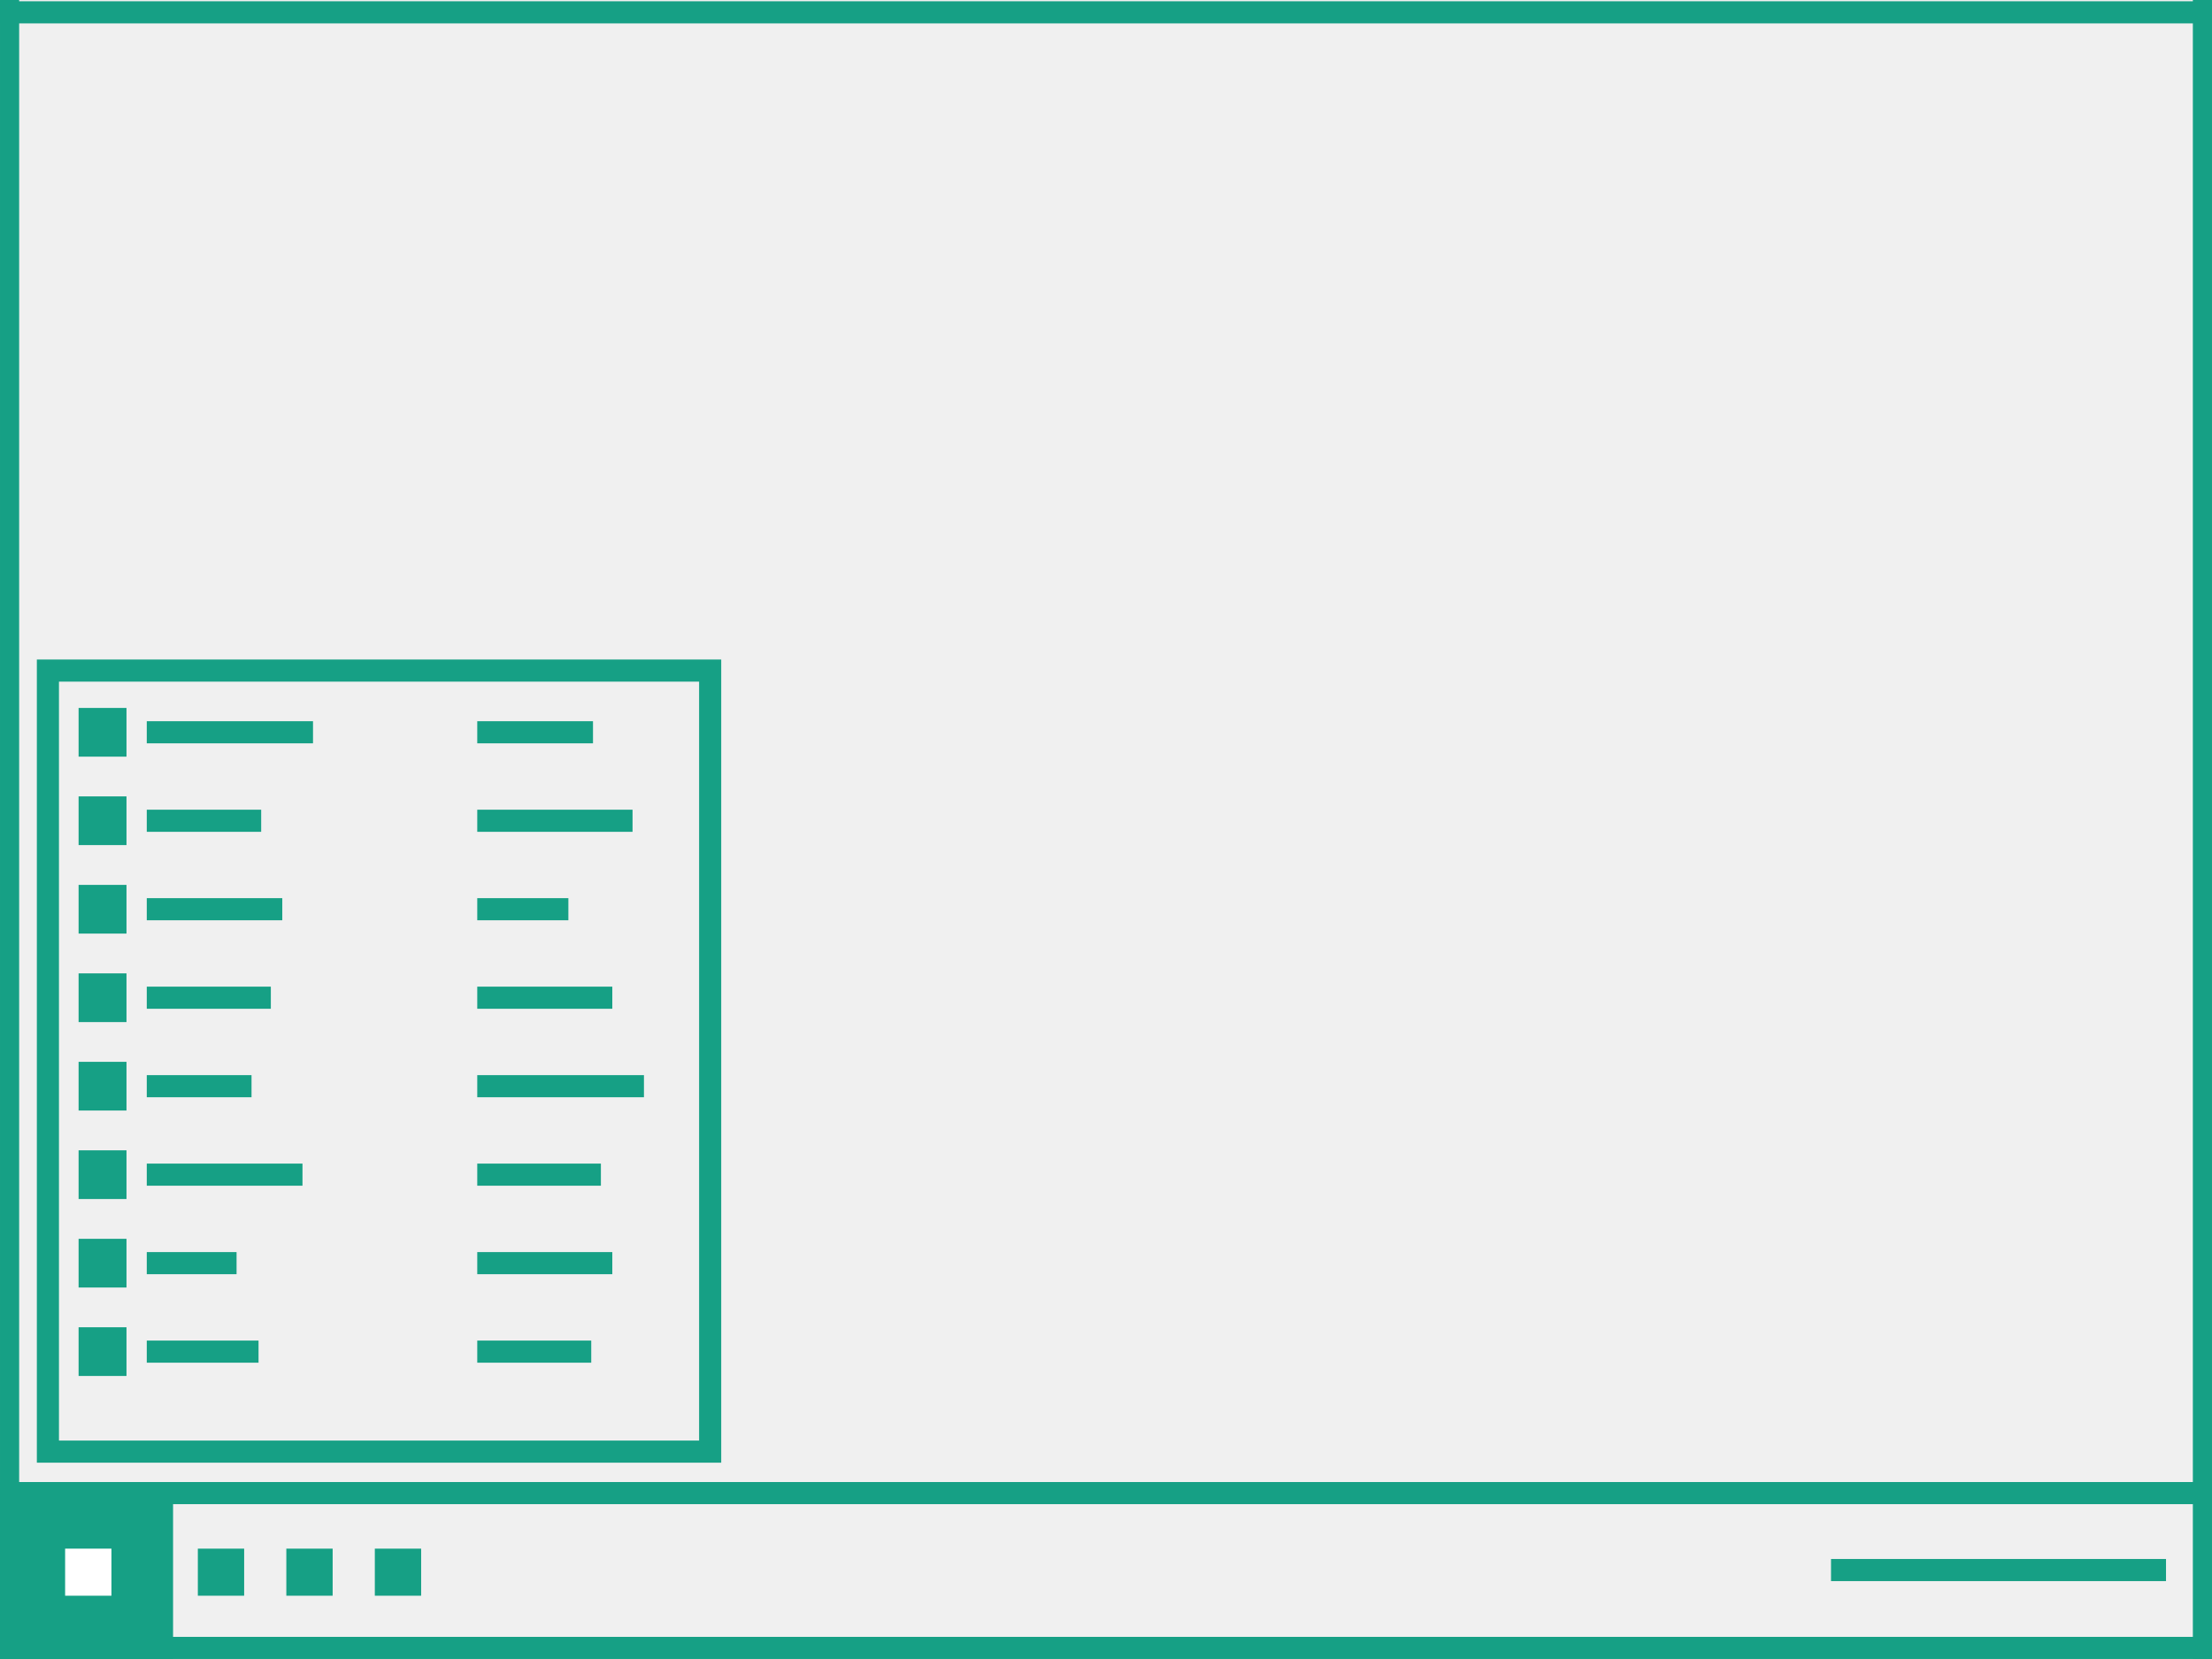
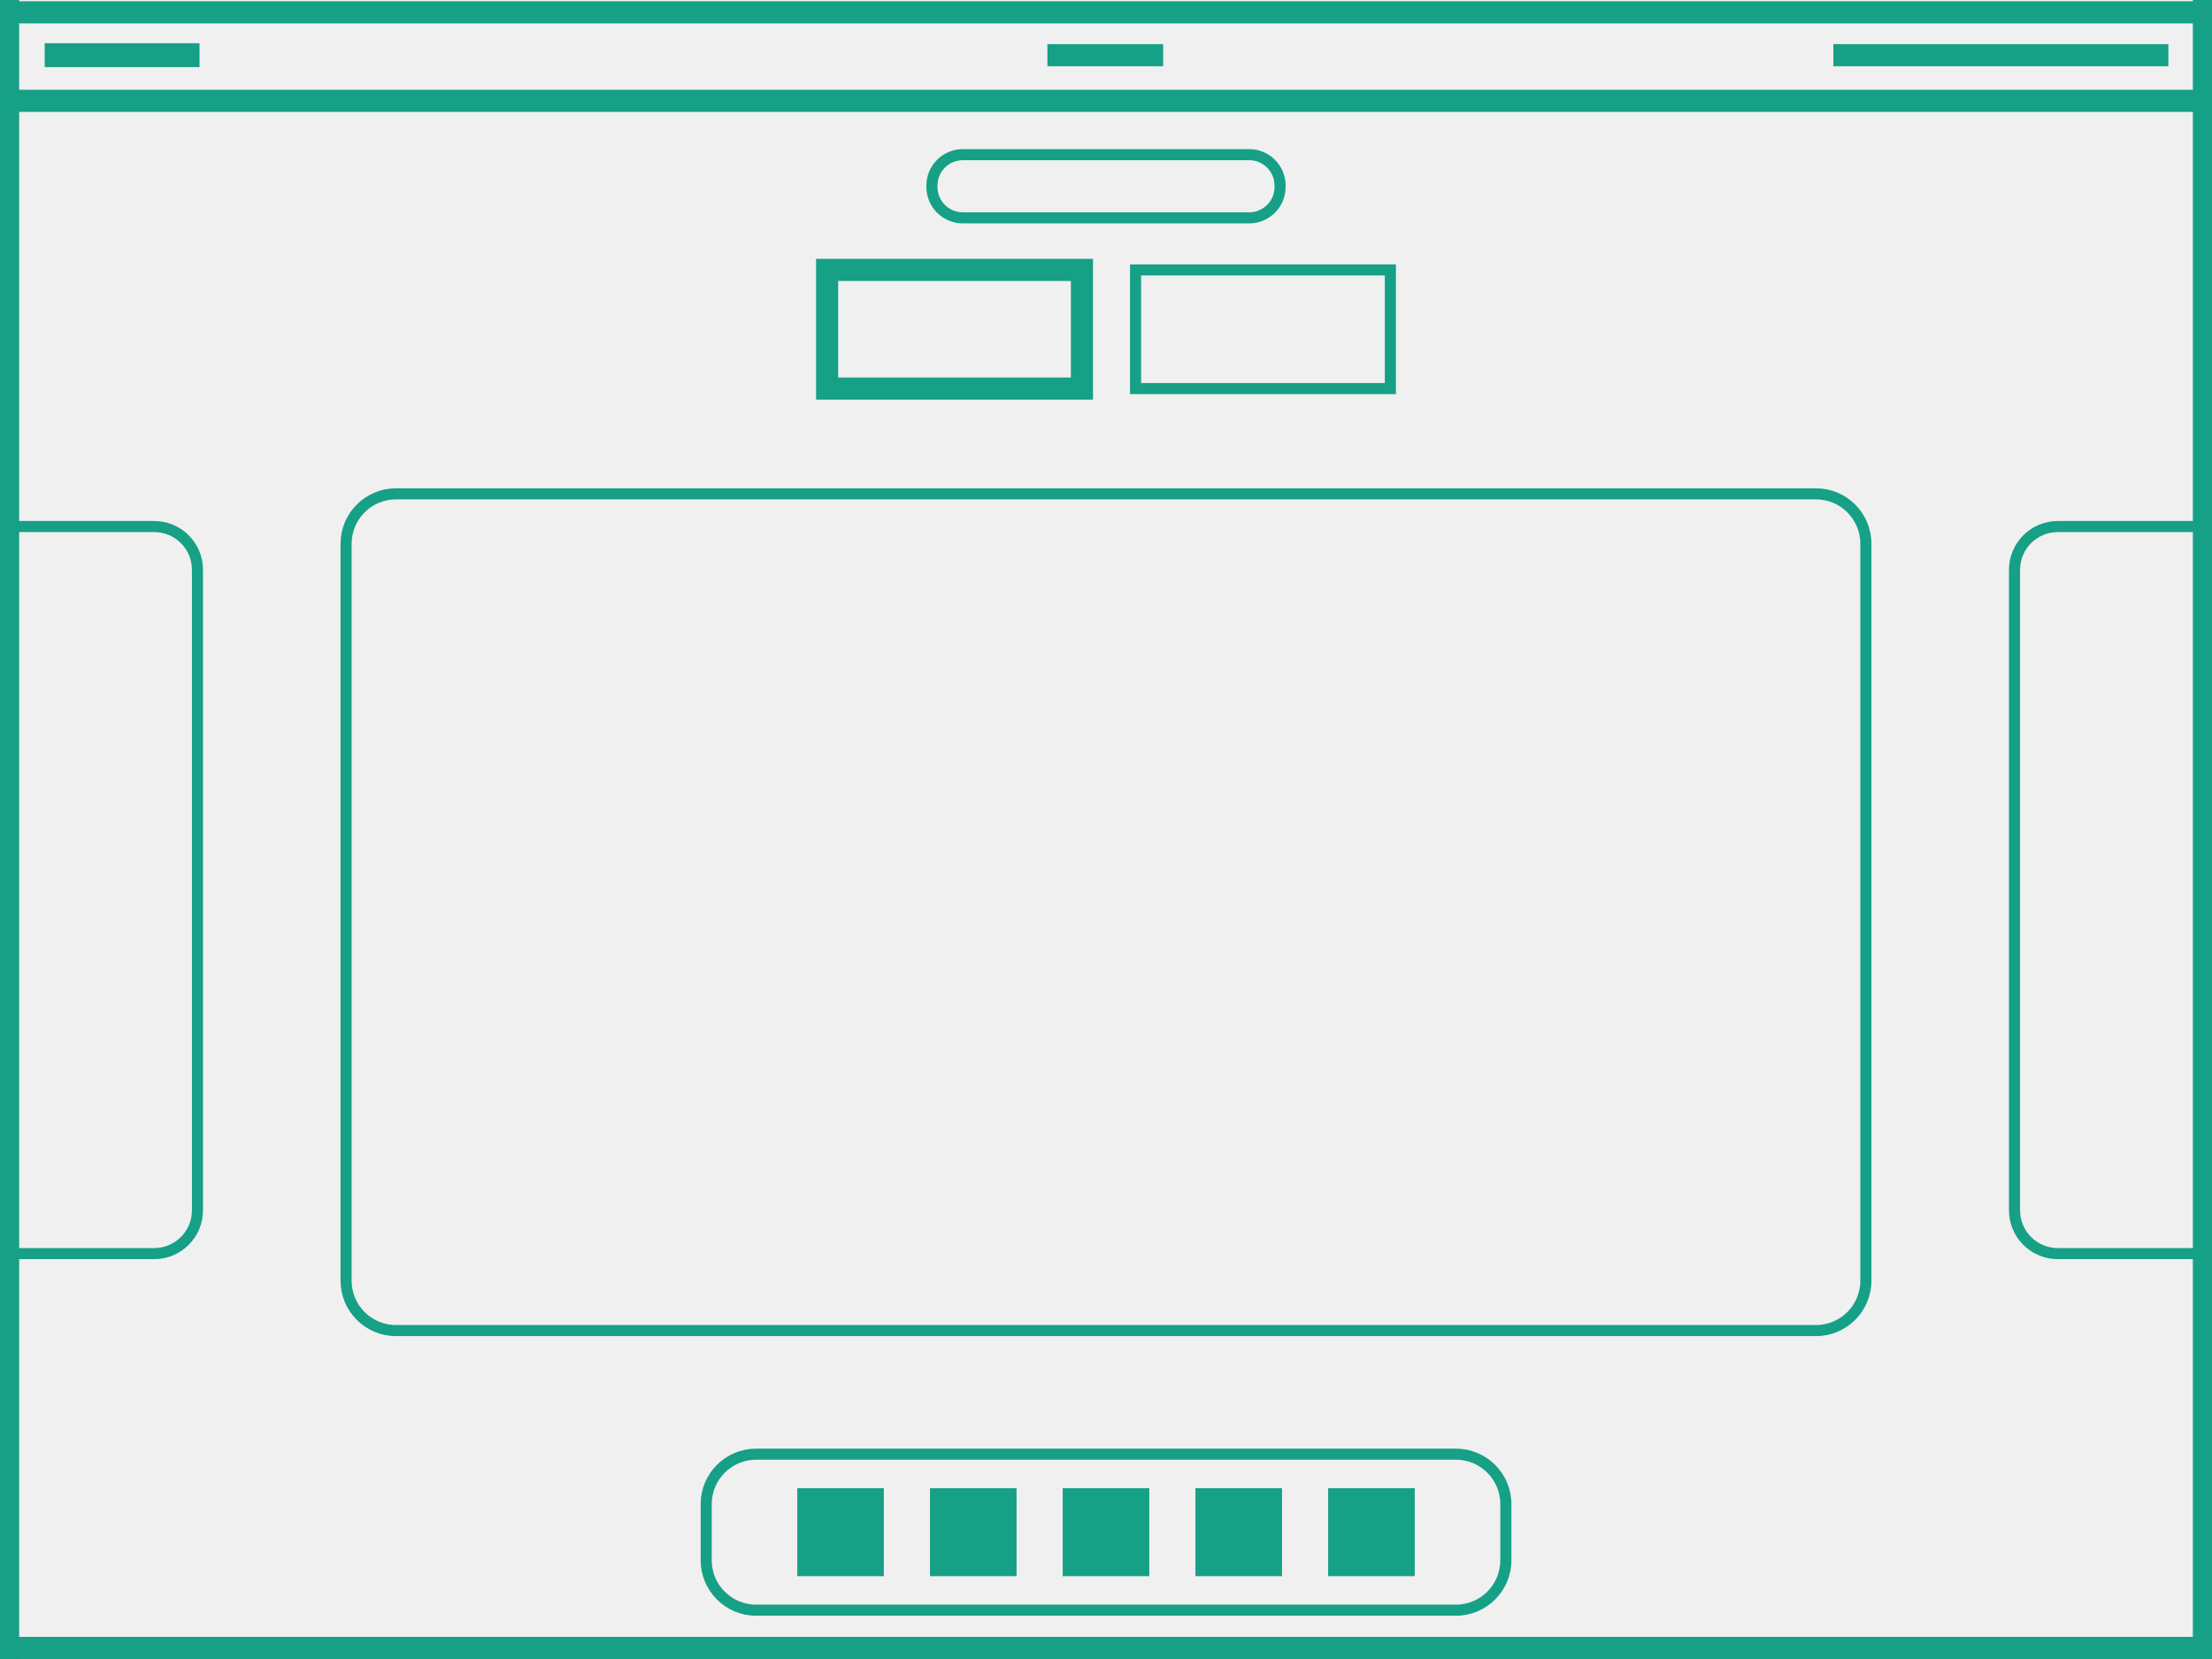
- <svg xmlns="http://www.w3.org/2000/svg" width="200" height="150" viewBox="0 0 52.917 39.688" version="1.1" id="svg8">
+ <svg xmlns="http://www.w3.org/2000/svg" id="svg8" version="1.1" viewBox="0 0 52.917 39.688" height="150" width="200">
  <defs id="defs2" />
  <path id="path967" d="M 4.9999992e-7,0.295 H 52.917" style="fill:none;stroke:#16a085;stroke-width:0.529;stroke-linecap:butt;stroke-linejoin:miter;stroke-miterlimit:4;stroke-dasharray:none;stroke-opacity:1" />
  <path style="fill:none;stroke:#16a085;stroke-width:0.529;stroke-linecap:butt;stroke-linejoin:miter;stroke-miterlimit:4;stroke-dasharray:none;stroke-opacity:1" d="M 0,39.423 H 52.917" id="path969" />
  <path id="path971" d="M 0.229,0 V 39.688" style="fill:none;stroke:#16a085;stroke-width:0.458;stroke-linecap:butt;stroke-linejoin:miter;stroke-miterlimit:4;stroke-dasharray:none;stroke-opacity:1" />
+   <path style="fill:none;stroke:#16a085;stroke-width:0.572;stroke-linecap:butt;stroke-linejoin:miter;stroke-miterlimit:4;stroke-dasharray:none;stroke-opacity:1" d="M 1.069,1.32 H 4.773" id="path973" />
  <path style="fill:none;stroke:#16a085;stroke-width:0.458;stroke-linecap:butt;stroke-linejoin:miter;stroke-miterlimit:4;stroke-dasharray:none;stroke-opacity:1" d="M 52.688,0 V 39.688" id="path975" />
-   <path id="path988" d="m 43.803,37.56 h 8.014" style="opacity:1;fill:none;stroke:#16a085;stroke-width:0.529;stroke-linecap:butt;stroke-linejoin:miter;stroke-miterlimit:4;stroke-dasharray:none;stroke-opacity:1" />
-   <rect y="35.48" x="4.1653063e-09" height="4.207" width="4.14" id="rect994" style="opacity:1;fill:#16a085;fill-opacity:1;stroke:none;stroke-width:1.058;stroke-linecap:round;stroke-linejoin:bevel;stroke-miterlimit:4;stroke-dasharray:none;stroke-dashoffset:10.63;stroke-opacity:1;paint-order:stroke fill markers" />
-   <g transform="translate(52.91667)" id="g1724">
-     <rect style="opacity:1;fill:#16a085;fill-opacity:1;stroke:none;stroke-width:0.283;stroke-linecap:round;stroke-linejoin:bevel;stroke-miterlimit:4;stroke-dasharray:none;stroke-dashoffset:10.63;stroke-opacity:1;paint-order:stroke fill markers" id="rect1002" width="1.108" height="1.126" x="-43.95" y="37.048" />
-     <rect y="37.048" x="-46.067" height="1.126" width="1.108" id="rect1714" style="opacity:1;fill:#16a085;fill-opacity:1;stroke:none;stroke-width:0.283;stroke-linecap:round;stroke-linejoin:bevel;stroke-miterlimit:4;stroke-dasharray:none;stroke-dashoffset:10.63;stroke-opacity:1;paint-order:stroke fill markers" />
-     <rect style="opacity:1;fill:#ffffff;fill-opacity:1;stroke:none;stroke-width:0.283;stroke-linecap:round;stroke-linejoin:bevel;stroke-miterlimit:4;stroke-dasharray:none;stroke-dashoffset:10.63;stroke-opacity:1;paint-order:stroke fill markers" id="rect1716" width="1.108" height="1.126" x="-51.359" y="37.048" />
-     <rect style="opacity:1;fill:#16a085;fill-opacity:1;stroke:none;stroke-width:0.283;stroke-linecap:round;stroke-linejoin:bevel;stroke-miterlimit:4;stroke-dasharray:none;stroke-dashoffset:10.63;stroke-opacity:1;paint-order:stroke fill markers" id="rect1718" width="1.108" height="1.126" x="-48.184" y="37.048" />
+   <path id="path988" d="m 43.859,1.32 h 8.014" style="fill:none;stroke:#16a085;stroke-width:0.529;stroke-linecap:butt;stroke-linejoin:miter;stroke-miterlimit:4;stroke-dasharray:none;stroke-opacity:1" />
+   <path id="path990" d="m 25.057,1.32 h 2.769" style="fill:none;stroke:#16a085;stroke-width:0.529;stroke-linecap:butt;stroke-linejoin:miter;stroke-miterlimit:4;stroke-dasharray:none;stroke-opacity:1" />
+   <path style="fill:none;stroke:#16a085;stroke-width:0.529;stroke-linecap:butt;stroke-linejoin:miter;stroke-miterlimit:4;stroke-dasharray:none;stroke-opacity:1" d="M 4.9999992e-7,2.412 H 52.917" id="path992" />
+   <g id="g874" transform="rotate(-90,22.96158,16.33173)">
+     <rect y="1.587" x="-27.214" height="2.105" width="2.071" id="rect994" style="fill:#16a085;fill-opacity:1;stroke:none;stroke-width:0.529;stroke-linecap:round;stroke-linejoin:bevel;stroke-miterlimit:4;stroke-dasharray:none;stroke-dashoffset:10.63;stroke-opacity:1;paint-order:stroke fill markers" transform="rotate(-90)" />
+     <rect style="fill:#16a085;fill-opacity:1;stroke:none;stroke-width:0.529;stroke-linecap:round;stroke-linejoin:bevel;stroke-miterlimit:4;stroke-dasharray:none;stroke-dashoffset:10.63;stroke-opacity:1;paint-order:stroke fill markers" id="rect996" width="2.071" height="2.105" x="-24.039" y="1.587" transform="rotate(-90)" />
+     <rect y="1.587" x="-20.864" height="2.105" width="2.071" id="rect998" style="fill:#16a085;fill-opacity:1;stroke:none;stroke-width:0.529;stroke-linecap:round;stroke-linejoin:bevel;stroke-miterlimit:4;stroke-dasharray:none;stroke-dashoffset:10.63;stroke-opacity:1;paint-order:stroke fill markers" transform="rotate(-90)" />
+     <rect style="fill:#16a085;fill-opacity:1;stroke:none;stroke-width:0.529;stroke-linecap:round;stroke-linejoin:bevel;stroke-miterlimit:4;stroke-dasharray:none;stroke-dashoffset:10.63;stroke-opacity:1;paint-order:stroke fill markers" id="rect1000" width="2.071" height="2.105" x="-17.689" y="1.587" transform="rotate(-90)" />
+     <rect y="1.587" x="-14.514" height="2.105" width="2.071" id="rect1002" style="fill:#16a085;fill-opacity:1;stroke:none;stroke-width:0.529;stroke-linecap:round;stroke-linejoin:bevel;stroke-miterlimit:4;stroke-dasharray:none;stroke-dashoffset:10.63;stroke-opacity:1;paint-order:stroke fill markers" transform="rotate(-90)" />
  </g>
-   <path id="path1726" d="M 0,35.719 H 52.917" style="fill:none;stroke:#16a085;stroke-width:0.529;stroke-linecap:butt;stroke-linejoin:miter;stroke-miterlimit:4;stroke-dasharray:none;stroke-opacity:1" />
-   <path style="opacity:1;fill:none;stroke:#16a085;stroke-width:0.529;stroke-linecap:butt;stroke-linejoin:miter;stroke-miterlimit:4;stroke-dasharray:none;stroke-opacity:1" d="M 3.511,17.518 H 7.488" id="path973" />
-   <rect y="16.042" x="1.146" height="18.685" width="15.843" id="rect1728" style="opacity:1;fill:none;fill-opacity:1;stroke:#16a085;stroke-width:0.529;stroke-linecap:square;stroke-linejoin:miter;stroke-miterlimit:4;stroke-dasharray:none;stroke-dashoffset:10.63;stroke-opacity:1;paint-order:fill markers stroke" />
-   <path id="path990" d="m 11.417,17.518 h 2.769" style="opacity:1;fill:none;stroke:#16a085;stroke-width:0.529;stroke-linecap:butt;stroke-linejoin:miter;stroke-miterlimit:4;stroke-dasharray:none;stroke-opacity:1" />
-   <path id="path1730" d="M 3.511,19.635 H 6.248" style="opacity:1;fill:none;stroke:#16a085;stroke-width:0.529;stroke-linecap:butt;stroke-linejoin:miter;stroke-miterlimit:4;stroke-dasharray:none;stroke-opacity:1" />
-   <rect y="19.052" x="1.88" height="1.165" width="1.146" id="rect1732" style="opacity:1;fill:#16a085;fill-opacity:1;stroke:none;stroke-width:0.293;stroke-linecap:round;stroke-linejoin:bevel;stroke-miterlimit:4;stroke-dasharray:none;stroke-dashoffset:10.63;stroke-opacity:1;paint-order:stroke fill markers" />
-   <path style="opacity:1;fill:none;stroke:#16a085;stroke-width:0.529;stroke-linecap:butt;stroke-linejoin:miter;stroke-miterlimit:4;stroke-dasharray:none;stroke-opacity:1" d="m 11.417,19.635 h 3.715" id="path1734" />
-   <path style="opacity:1;fill:none;stroke:#16a085;stroke-width:0.529;stroke-linecap:butt;stroke-linejoin:miter;stroke-miterlimit:4;stroke-dasharray:none;stroke-opacity:1" d="M 3.511,21.751 H 6.753" id="path1736" />
-   <rect style="opacity:1;fill:#16a085;fill-opacity:1;stroke:none;stroke-width:0.293;stroke-linecap:round;stroke-linejoin:bevel;stroke-miterlimit:4;stroke-dasharray:none;stroke-dashoffset:10.63;stroke-opacity:1;paint-order:stroke fill markers" id="rect1738" width="1.146" height="1.165" x="1.88" y="21.169" />
-   <path id="path1740" d="m 11.417,21.751 h 2.18" style="opacity:1;fill:none;stroke:#16a085;stroke-width:0.529;stroke-linecap:butt;stroke-linejoin:miter;stroke-miterlimit:4;stroke-dasharray:none;stroke-opacity:1" />
-   <path id="path1742" d="M 3.511,23.868 H 6.479" style="opacity:1;fill:none;stroke:#16a085;stroke-width:0.529;stroke-linecap:butt;stroke-linejoin:miter;stroke-miterlimit:4;stroke-dasharray:none;stroke-opacity:1" />
-   <rect y="23.286" x="1.88" height="1.165" width="1.146" id="rect1744" style="opacity:1;fill:#16a085;fill-opacity:1;stroke:none;stroke-width:0.293;stroke-linecap:round;stroke-linejoin:bevel;stroke-miterlimit:4;stroke-dasharray:none;stroke-dashoffset:10.63;stroke-opacity:1;paint-order:stroke fill markers" />
-   <path style="opacity:1;fill:none;stroke:#16a085;stroke-width:0.529;stroke-linecap:butt;stroke-linejoin:miter;stroke-miterlimit:4;stroke-dasharray:none;stroke-opacity:1" d="m 11.417,23.868 h 3.231" id="path1746" />
-   <path style="opacity:1;fill:none;stroke:#16a085;stroke-width:0.529;stroke-linecap:butt;stroke-linejoin:miter;stroke-miterlimit:4;stroke-dasharray:none;stroke-opacity:1" d="M 3.511,25.985 H 6.017" id="path1748" />
-   <rect style="opacity:1;fill:#16a085;fill-opacity:1;stroke:none;stroke-width:0.293;stroke-linecap:round;stroke-linejoin:bevel;stroke-miterlimit:4;stroke-dasharray:none;stroke-dashoffset:10.63;stroke-opacity:1;paint-order:stroke fill markers" id="rect1750" width="1.146" height="1.165" x="1.88" y="25.402" />
-   <path id="path1752" d="m 11.417,25.985 h 3.988" style="opacity:1;fill:none;stroke:#16a085;stroke-width:0.529;stroke-linecap:butt;stroke-linejoin:miter;stroke-miterlimit:4;stroke-dasharray:none;stroke-opacity:1" />
-   <path id="path1754" d="M 3.511,28.101 H 7.236" style="opacity:1;fill:none;stroke:#16a085;stroke-width:0.529;stroke-linecap:butt;stroke-linejoin:miter;stroke-miterlimit:4;stroke-dasharray:none;stroke-opacity:1" />
-   <rect y="27.519" x="1.88" height="1.165" width="1.146" id="rect1756" style="opacity:1;fill:#16a085;fill-opacity:1;stroke:none;stroke-width:0.293;stroke-linecap:round;stroke-linejoin:bevel;stroke-miterlimit:4;stroke-dasharray:none;stroke-dashoffset:10.63;stroke-opacity:1;paint-order:stroke fill markers" />
-   <path style="opacity:1;fill:none;stroke:#16a085;stroke-width:0.529;stroke-linecap:butt;stroke-linejoin:miter;stroke-miterlimit:4;stroke-dasharray:none;stroke-opacity:1" d="m 11.417,28.101 h 2.958" id="path1758" />
-   <path style="opacity:1;fill:none;stroke:#16a085;stroke-width:0.529;stroke-linecap:butt;stroke-linejoin:miter;stroke-miterlimit:4;stroke-dasharray:none;stroke-opacity:1" d="M 3.511,30.218 H 5.659" id="path1760" />
-   <rect style="opacity:1;fill:#16a085;fill-opacity:1;stroke:none;stroke-width:0.293;stroke-linecap:round;stroke-linejoin:bevel;stroke-miterlimit:4;stroke-dasharray:none;stroke-dashoffset:10.63;stroke-opacity:1;paint-order:stroke fill markers" id="rect1762" width="1.146" height="1.165" x="1.88" y="29.636" />
-   <path id="path1764" d="m 11.417,30.218 h 3.231" style="opacity:1;fill:none;stroke:#16a085;stroke-width:0.529;stroke-linecap:butt;stroke-linejoin:miter;stroke-miterlimit:4;stroke-dasharray:none;stroke-opacity:1" />
-   <path id="path1766" d="M 3.511,32.335 H 6.185" style="opacity:1;fill:none;stroke:#16a085;stroke-width:0.529;stroke-linecap:butt;stroke-linejoin:miter;stroke-miterlimit:4;stroke-dasharray:none;stroke-opacity:1" />
-   <rect y="31.752" x="1.88" height="1.165" width="1.146" id="rect1768" style="opacity:1;fill:#16a085;fill-opacity:1;stroke:none;stroke-width:0.293;stroke-linecap:round;stroke-linejoin:bevel;stroke-miterlimit:4;stroke-dasharray:none;stroke-dashoffset:10.63;stroke-opacity:1;paint-order:stroke fill markers" />
-   <path style="opacity:1;fill:none;stroke:#16a085;stroke-width:0.529;stroke-linecap:butt;stroke-linejoin:miter;stroke-miterlimit:4;stroke-dasharray:none;stroke-opacity:1" d="m 11.417,32.335 h 2.727" id="path1770" />
-   <rect style="opacity:1;fill:#16a085;fill-opacity:1;stroke:none;stroke-width:0.293;stroke-linecap:round;stroke-linejoin:bevel;stroke-miterlimit:4;stroke-dasharray:none;stroke-dashoffset:10.63;stroke-opacity:1;paint-order:stroke fill markers" id="rect1000" width="1.146" height="1.165" x="1.88" y="16.936" />
+   <g id="g882" transform="translate(0.3346276)">
+     <rect style="fill:none;fill-opacity:1;stroke:#16a085;stroke-width:0.529;stroke-linecap:square;stroke-linejoin:miter;stroke-miterlimit:4;stroke-dasharray:none;stroke-dashoffset:10.63;stroke-opacity:1;paint-order:markers fill stroke" id="rect1034" width="6.096" height="2.839" x="19.452" y="6.457" ry="0" />
+     <rect style="fill:none;fill-opacity:1;stroke:#16a085;stroke-width:0.265;stroke-linecap:square;stroke-linejoin:miter;stroke-miterlimit:4;stroke-dasharray:none;stroke-dashoffset:10.63;stroke-opacity:1;paint-order:markers fill stroke" id="rect876" width="6.096" height="2.839" x="26.831" y="6.457" ry="0" />
+   </g>
+   <rect style="fill:none;fill-opacity:1;stroke:#16a085;stroke-width:0.265;stroke-linecap:square;stroke-linejoin:miter;stroke-miterlimit:4;stroke-dasharray:none;stroke-dashoffset:10.63;stroke-opacity:1;paint-order:markers fill stroke" id="rect878" width="8.329" height="1.512" x="22.294" y="3.7" ry="0.74" rx="0.74" />
+   <rect ry="1.194" y="34.788" x="16.894" height="3.732" width="19.13" id="rect884" style="fill:none;fill-opacity:1;stroke:#16a085;stroke-width:0.265;stroke-linecap:square;stroke-linejoin:miter;stroke-miterlimit:4;stroke-dasharray:none;stroke-dashoffset:10.63;stroke-opacity:1;paint-order:markers fill stroke" rx="1.194" />
+   <rect ry="1.194" y="11.814" x="8.279" height="20.017" width="36.358" id="rect886" style="fill:none;fill-opacity:1;stroke:#16a085;stroke-width:0.265;stroke-linecap:square;stroke-linejoin:miter;stroke-miterlimit:4;stroke-dasharray:none;stroke-dashoffset:10.63;stroke-opacity:1;paint-order:markers fill stroke" rx="1.194" />
+   <path id="rect888" style="fill:none;fill-opacity:1;stroke:#16a085;stroke-width:0.265;stroke-linecap:square;stroke-linejoin:miter;stroke-miterlimit:4;stroke-dasharray:none;stroke-dashoffset:10.63;stroke-opacity:1;paint-order:markers fill stroke" d="m 52.784,29.99 h -3.553 c -0.575,0 -1.038,-0.463 -1.038,-1.038 V 13.634 c 0,-0.575 0.463,-1.038 1.038,-1.038 h 3.553" />
+   <path id="path891" style="fill:none;fill-opacity:1;stroke:#16a085;stroke-width:0.265;stroke-linecap:square;stroke-linejoin:miter;stroke-miterlimit:4;stroke-dasharray:none;stroke-dashoffset:10.63;stroke-opacity:1;paint-order:markers fill stroke" d="M 0.132,29.99 H 3.686 c 0.575,0 1.038,-0.463 1.038,-1.038 V 13.634 c 0,-0.575 -0.463,-1.038 -1.038,-1.038 H 0.132" />
</svg>
